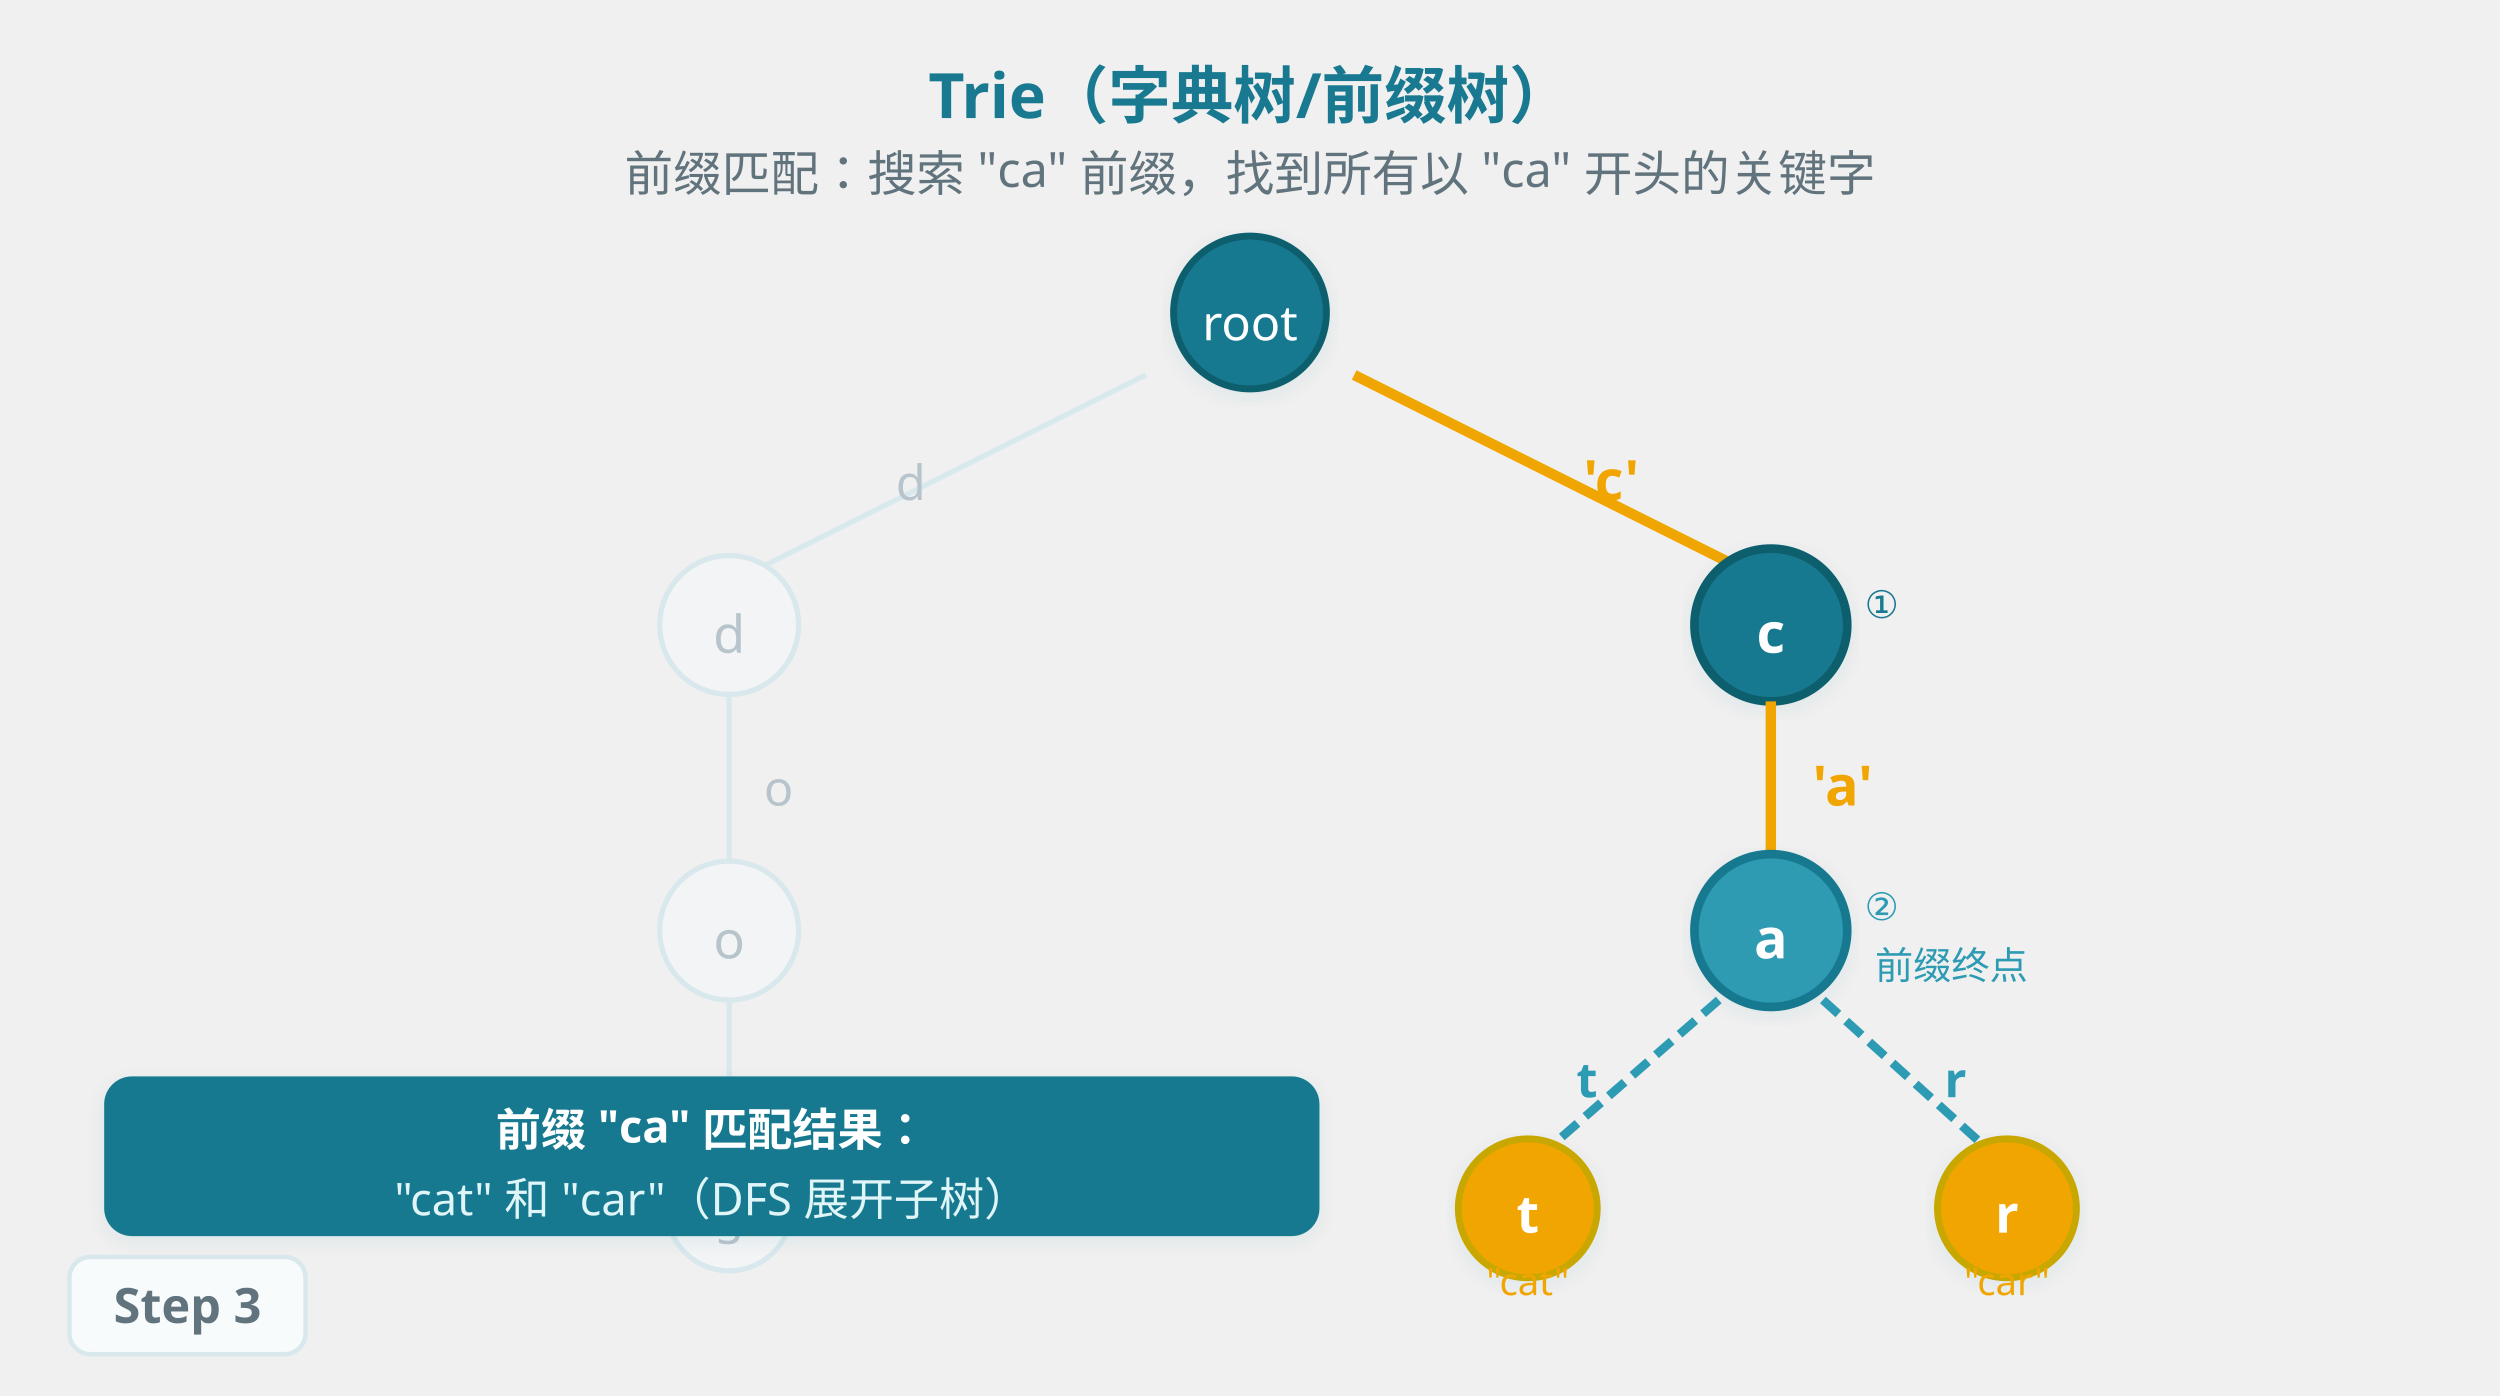
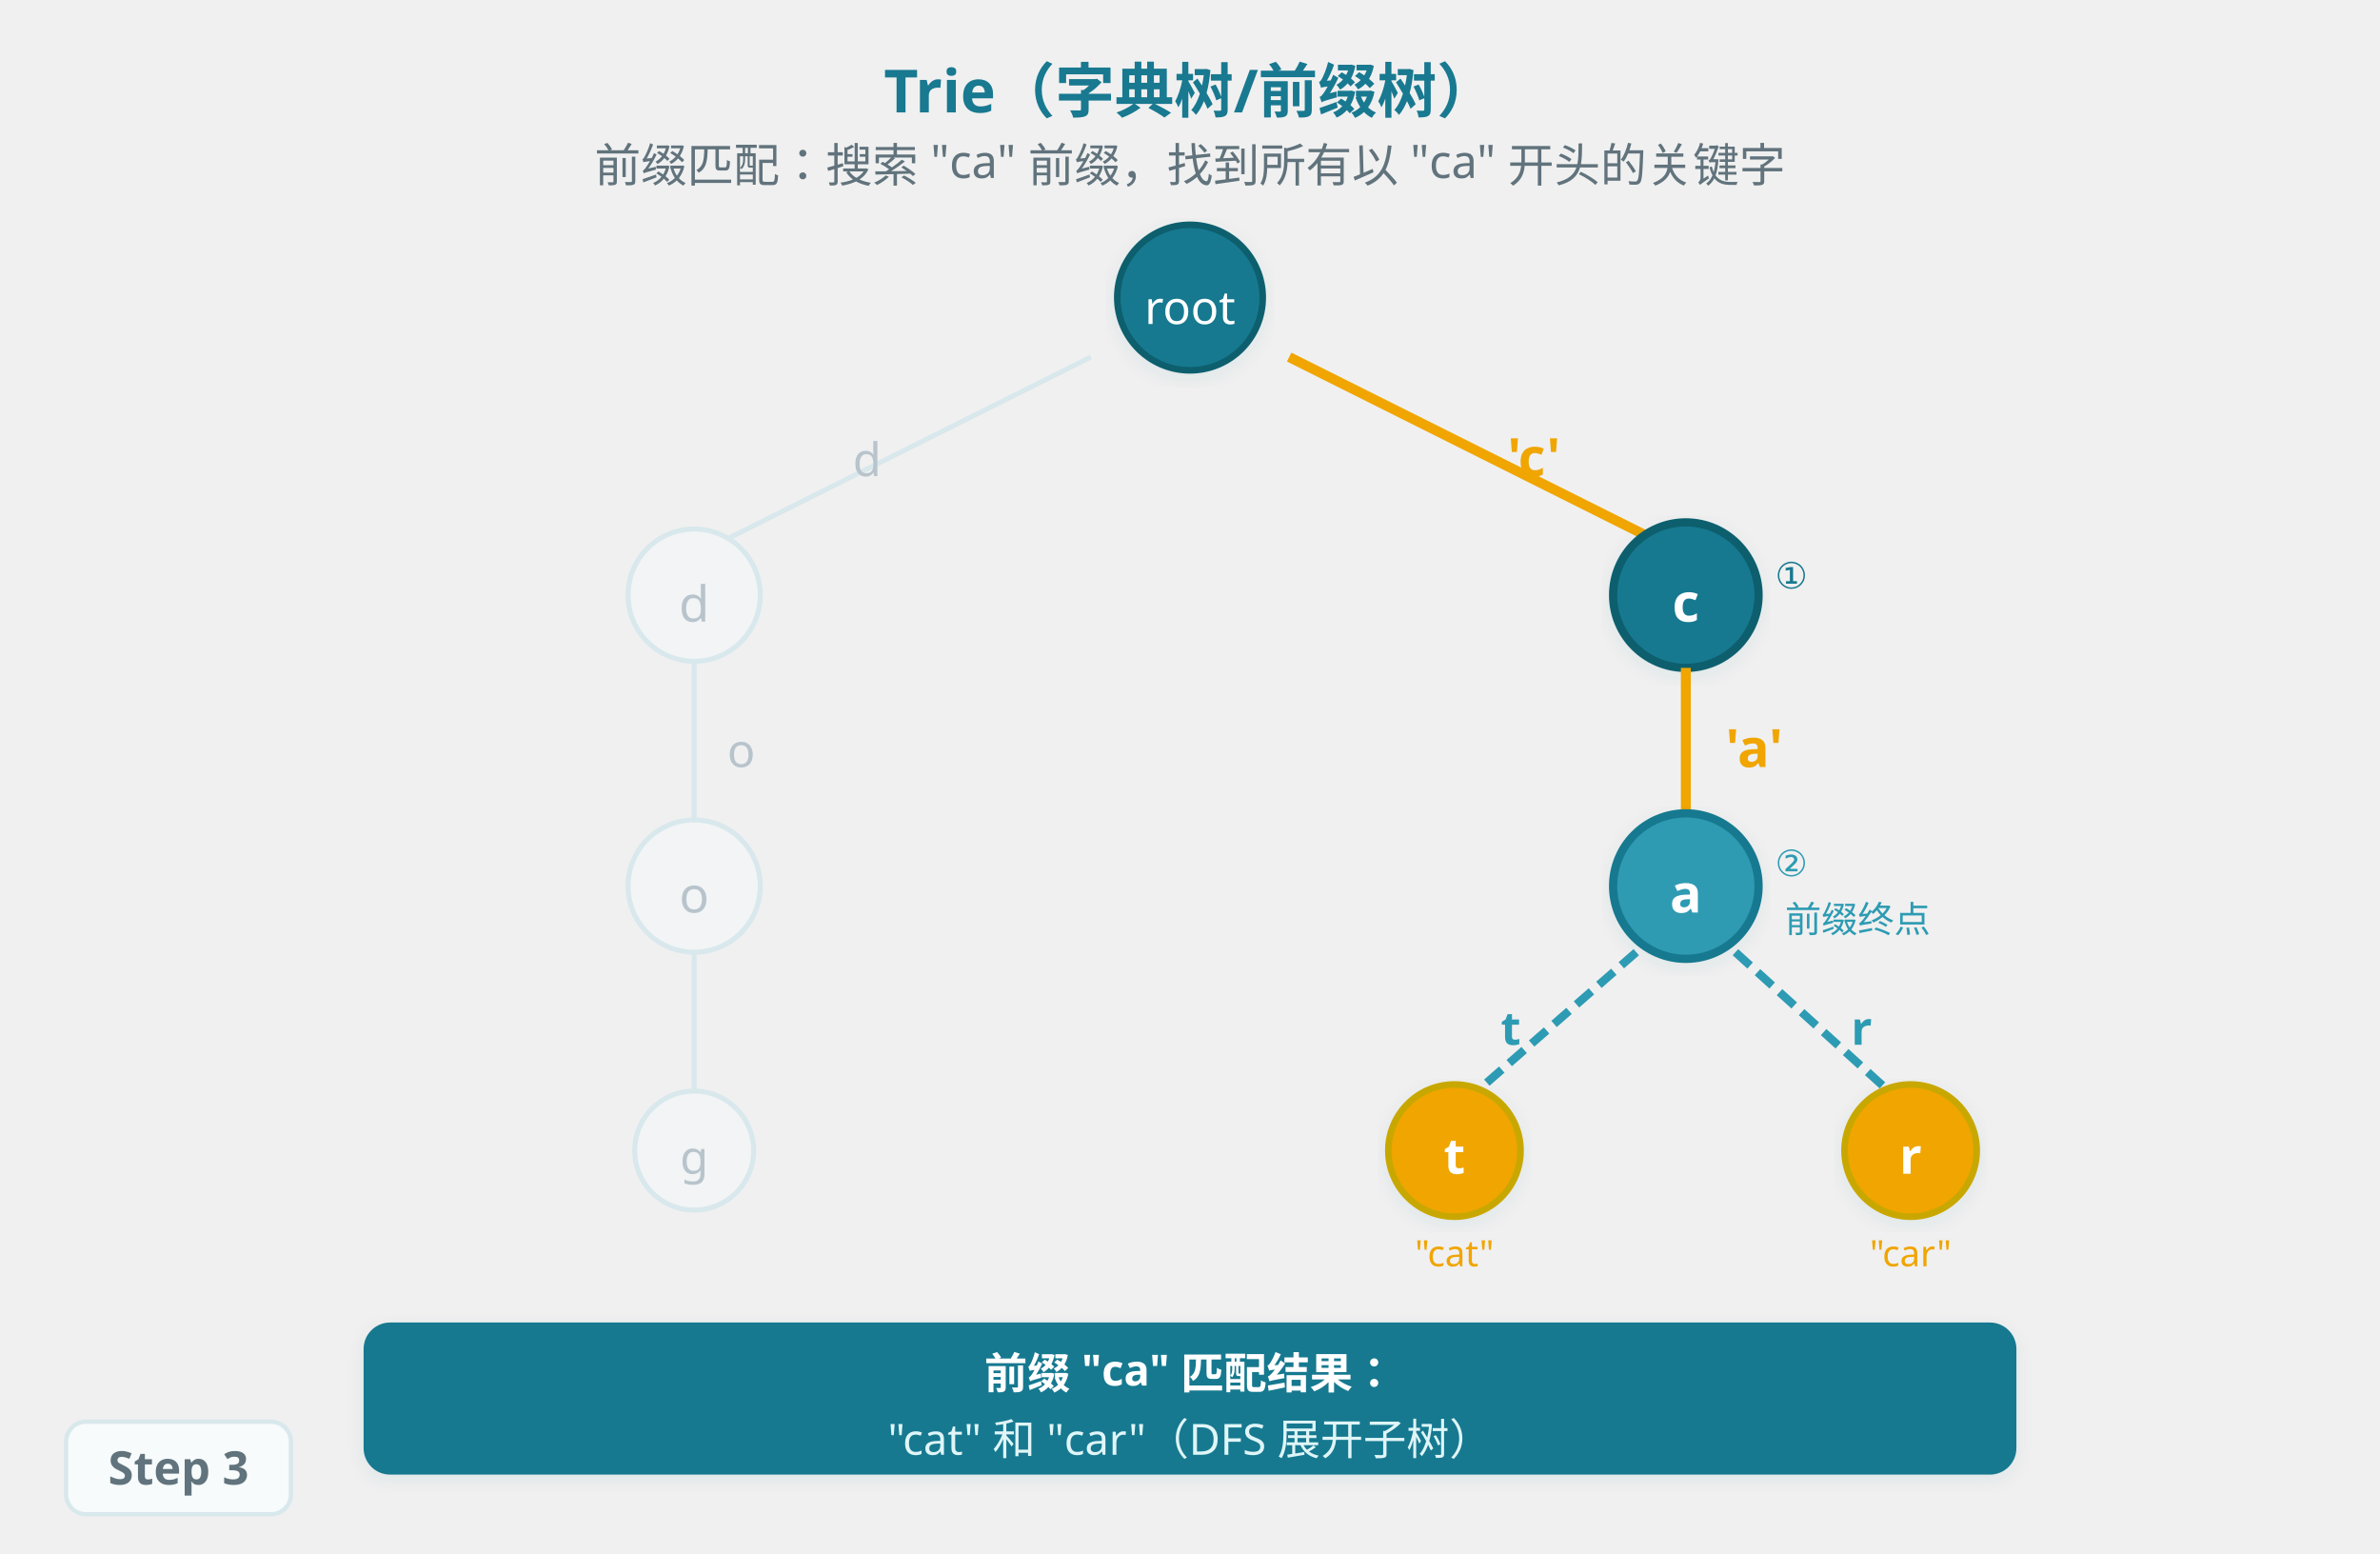
- <svg xmlns="http://www.w3.org/2000/svg" viewBox="0 0 720 402" role="img" aria-label="Trie步骤3 - 前缀匹配">
+ <svg xmlns="http://www.w3.org/2000/svg" viewBox="0 0 720 470" role="img" aria-label="Trie步骤3 - 前缀匹配">
  <defs>
    <filter id="sh" x="-8%" y="-8%" width="116%" height="120%">
      <feDropShadow dx="0" dy="1.5" stdDeviation="2.5" flood-color="#187990" flood-opacity=".08" />
    </filter>
  </defs>
  <text x="360" y="34" text-anchor="middle" font-family="'Microsoft YaHei',sans-serif" font-size="18" font-weight="700" fill="#187990">Trie（字典树/前缀树）</text>
  <text x="360" y="55" text-anchor="middle" font-family="'Microsoft YaHei',sans-serif" font-size="14" fill="#61737c">前缀匹配：搜索 "ca" 前缀，找到所有以 "ca" 开头的关键字</text>
  <circle cx="360" cy="90" r="22" fill="#187990" stroke="#0d5e6e" stroke-width="2" filter="url(#sh)" />
  <text x="360" y="98" text-anchor="middle" font-family="'Microsoft YaHei',sans-serif" font-size="14" fill="#fff">root</text>
  <line x1="330" y1="108" x2="210" y2="168" stroke="#d8e8ec" stroke-width="1.5" />
  <text x="258" y="144" font-family="'Microsoft YaHei',sans-serif" font-size="14" fill="#b8c4cc">d</text>
  <line x1="390" y1="108" x2="510" y2="168" stroke="#f0a500" stroke-width="3" />
  <text x="456" y="144" font-family="'Microsoft YaHei',sans-serif" font-size="16" font-weight="700" fill="#f0a500">'c'</text>
  <circle cx="210" cy="180" r="20" fill="#f2f4f5" stroke="#d8e8ec" stroke-width="1.5" />
  <text x="210" y="188" text-anchor="middle" font-family="'Microsoft YaHei',sans-serif" font-size="15" fill="#b8c4cc">d</text>
  <circle cx="510" cy="180" r="22" fill="#187990" stroke="#0d5e6e" stroke-width="2.5" filter="url(#sh)" />
  <text x="510" y="188" text-anchor="middle" font-family="'Microsoft YaHei',sans-serif" font-size="16" font-weight="700" fill="#fff">c</text>
  <text x="537" y="178" font-family="'Microsoft YaHei',sans-serif" font-size="11" fill="#187990">①</text>
  <line x1="210" y1="200" x2="210" y2="255" stroke="#d8e8ec" stroke-width="1.5" />
  <text x="220" y="232" font-family="'Microsoft YaHei',sans-serif" font-size="14" fill="#b8c4cc">o</text>
  <line x1="510" y1="202" x2="510" y2="255" stroke="#f0a500" stroke-width="3" />
  <text x="522" y="232" font-family="'Microsoft YaHei',sans-serif" font-size="16" font-weight="700" fill="#f0a500">'a'</text>
  <circle cx="210" cy="268" r="20" fill="#f2f4f5" stroke="#d8e8ec" stroke-width="1.5" />
  <text x="210" y="276" text-anchor="middle" font-family="'Microsoft YaHei',sans-serif" font-size="15" fill="#b8c4cc">o</text>
  <circle cx="510" cy="268" r="22" fill="#2d9bb3" stroke="#187990" stroke-width="2.5" filter="url(#sh)" />
  <text x="510" y="276" text-anchor="middle" font-family="'Microsoft YaHei',sans-serif" font-size="16" font-weight="700" fill="#fff">a</text>
  <text x="537" y="265" font-family="'Microsoft YaHei',sans-serif" font-size="11" fill="#2d9bb3">②</text>
  <text x="540" y="282" font-family="'Microsoft YaHei',sans-serif" font-size="11" fill="#2d9bb3">前缀终点</text>
  <line x1="210" y1="288" x2="210" y2="335" stroke="#d8e8ec" stroke-width="1.5" />
  <line x1="495" y1="288" x2="440" y2="336" stroke="#2d9bb3" stroke-width="2.5" stroke-dasharray="6,3" />
  <text x="454" y="316" font-family="'Microsoft YaHei',sans-serif" font-size="14" font-weight="700" fill="#2d9bb3">t</text>
  <line x1="525" y1="288" x2="578" y2="336" stroke="#2d9bb3" stroke-width="2.5" stroke-dasharray="6,3" />
  <text x="560" y="316" font-family="'Microsoft YaHei',sans-serif" font-size="14" font-weight="700" fill="#2d9bb3">r</text>
  <circle cx="210" cy="348" r="18" fill="#f2f4f5" stroke="#d8e8ec" stroke-width="1.5" />
  <text x="210" y="355" text-anchor="middle" font-family="'Microsoft YaHei',sans-serif" font-size="14" fill="#b8c4cc">g</text>
  <circle cx="440" cy="348" r="20" fill="#f0a500" stroke="#c8a800" stroke-width="2" filter="url(#sh)" />
  <text x="440" y="355" text-anchor="middle" font-family="'Microsoft YaHei',sans-serif" font-size="15" font-weight="700" fill="#fff">t</text>
-   <text x="440" y="373" text-anchor="middle" font-family="'Microsoft YaHei',sans-serif" font-size="11" fill="#f0a500">"cat"</text>
+   <text x="440" y="383" text-anchor="middle" font-family="'Microsoft YaHei',sans-serif" font-size="11" fill="#f0a500">"cat"</text>
  <circle cx="578" cy="348" r="20" fill="#f0a500" stroke="#c8a800" stroke-width="2" filter="url(#sh)" />
  <text x="578" y="355" text-anchor="middle" font-family="'Microsoft YaHei',sans-serif" font-size="15" font-weight="700" fill="#fff">r</text>
-   <text x="578" y="373" text-anchor="middle" font-family="'Microsoft YaHei',sans-serif" font-size="11" fill="#f0a500">"car"</text>
-   <rect x="30" y="310" width="350" height="46" rx="8" fill="#187990" filter="url(#sh)" />
-   <text x="205" y="330" text-anchor="middle" font-family="'Microsoft YaHei',sans-serif" font-size="13" font-weight="700" fill="#fff">前缀 "ca" 匹配结果：</text>
-   <text x="205" y="350" text-anchor="middle" font-family="'Microsoft YaHei',sans-serif" font-size="13" fill="#dff5f7">"cat"  和  "car"（DFS 展开子树）</text>
-   <rect x="20" y="362" width="68" height="28" rx="6" fill="#f7fbfc" stroke="#d8e8ec" stroke-width="1.3" />
-   <text x="54" y="381" text-anchor="middle" font-family="'Microsoft YaHei',sans-serif" font-size="14" font-weight="700" fill="#61737c">Step 3</text>
+   <text x="578" y="383" text-anchor="middle" font-family="'Microsoft YaHei',sans-serif" font-size="11" fill="#f0a500">"car"</text>
+   <rect x="110" y="400" width="500" height="46" rx="8" fill="#187990" filter="url(#sh)" />
+   <text x="360" y="420" text-anchor="middle" font-family="'Microsoft YaHei',sans-serif" font-size="13" font-weight="700" fill="#fff">前缀 "ca" 匹配结果：</text>
+   <text x="360" y="440" text-anchor="middle" font-family="'Microsoft YaHei',sans-serif" font-size="13" fill="#dff5f7">"cat"  和  "car"（DFS 展开子树）</text>
+   <rect x="20" y="430" width="68" height="28" rx="6" fill="#f7fbfc" stroke="#d8e8ec" stroke-width="1.3" />
+   <text x="54" y="449" text-anchor="middle" font-family="'Microsoft YaHei',sans-serif" font-size="14" font-weight="700" fill="#61737c">Step 3</text>
</svg>
